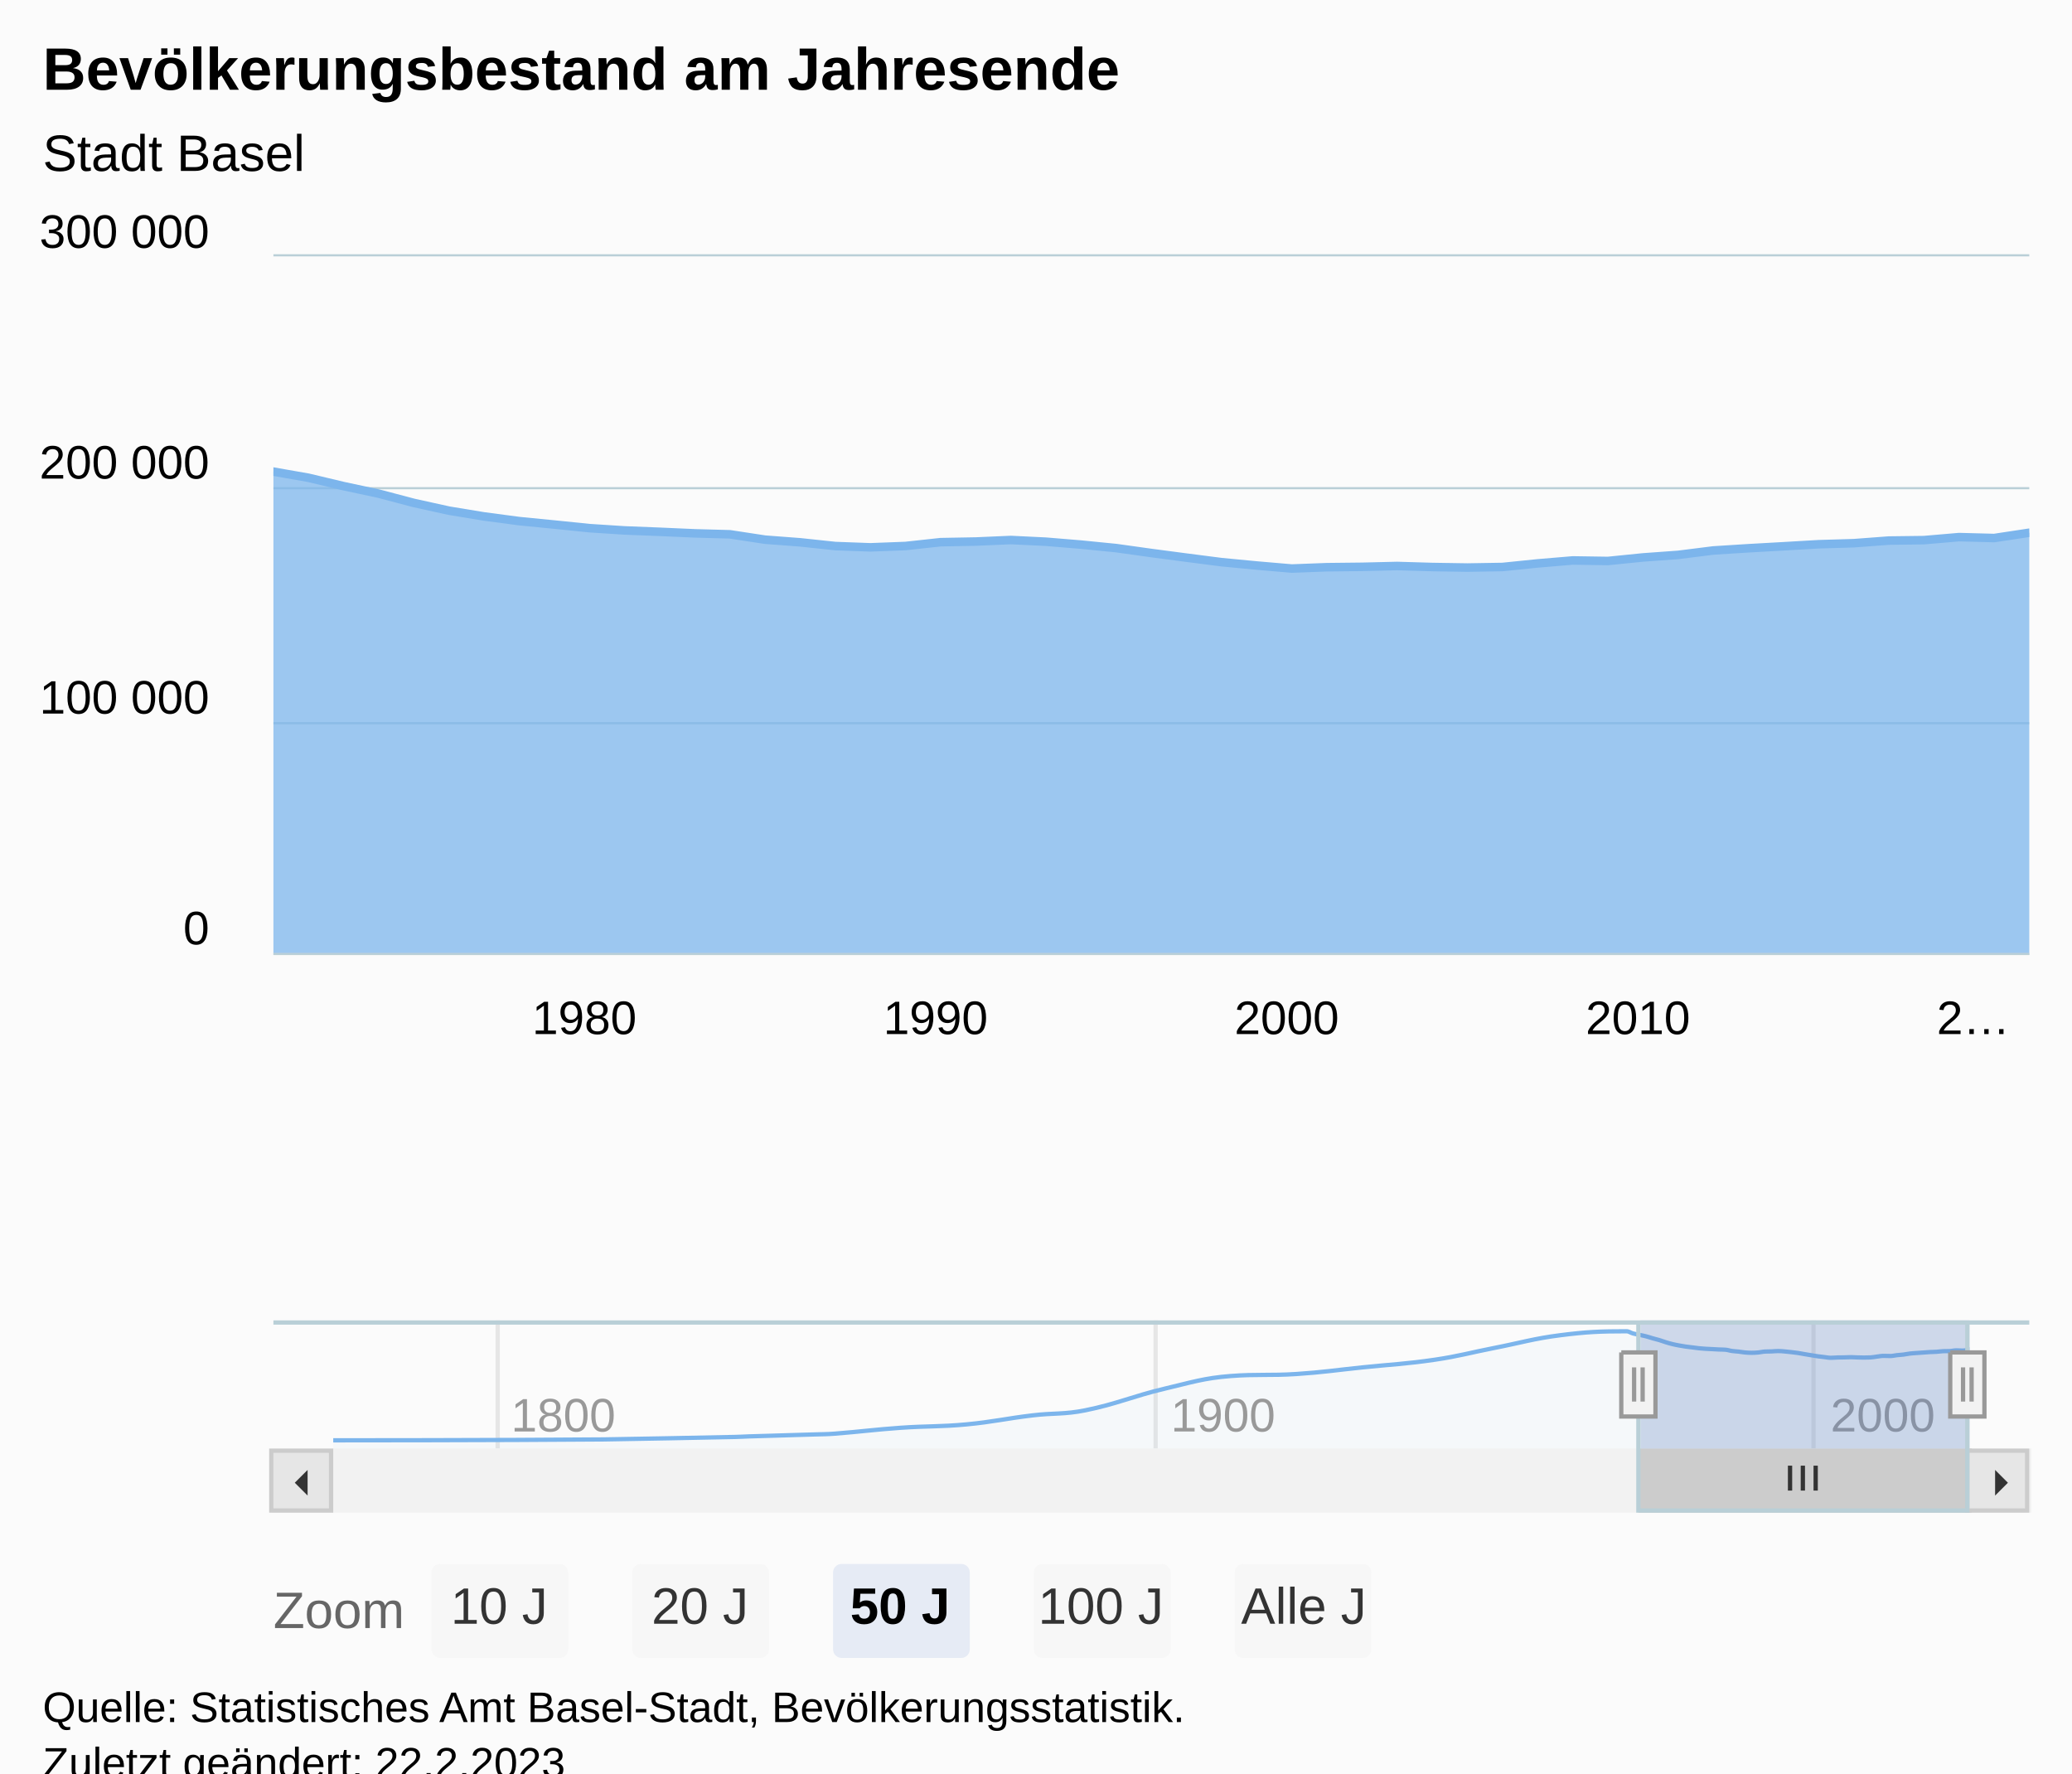
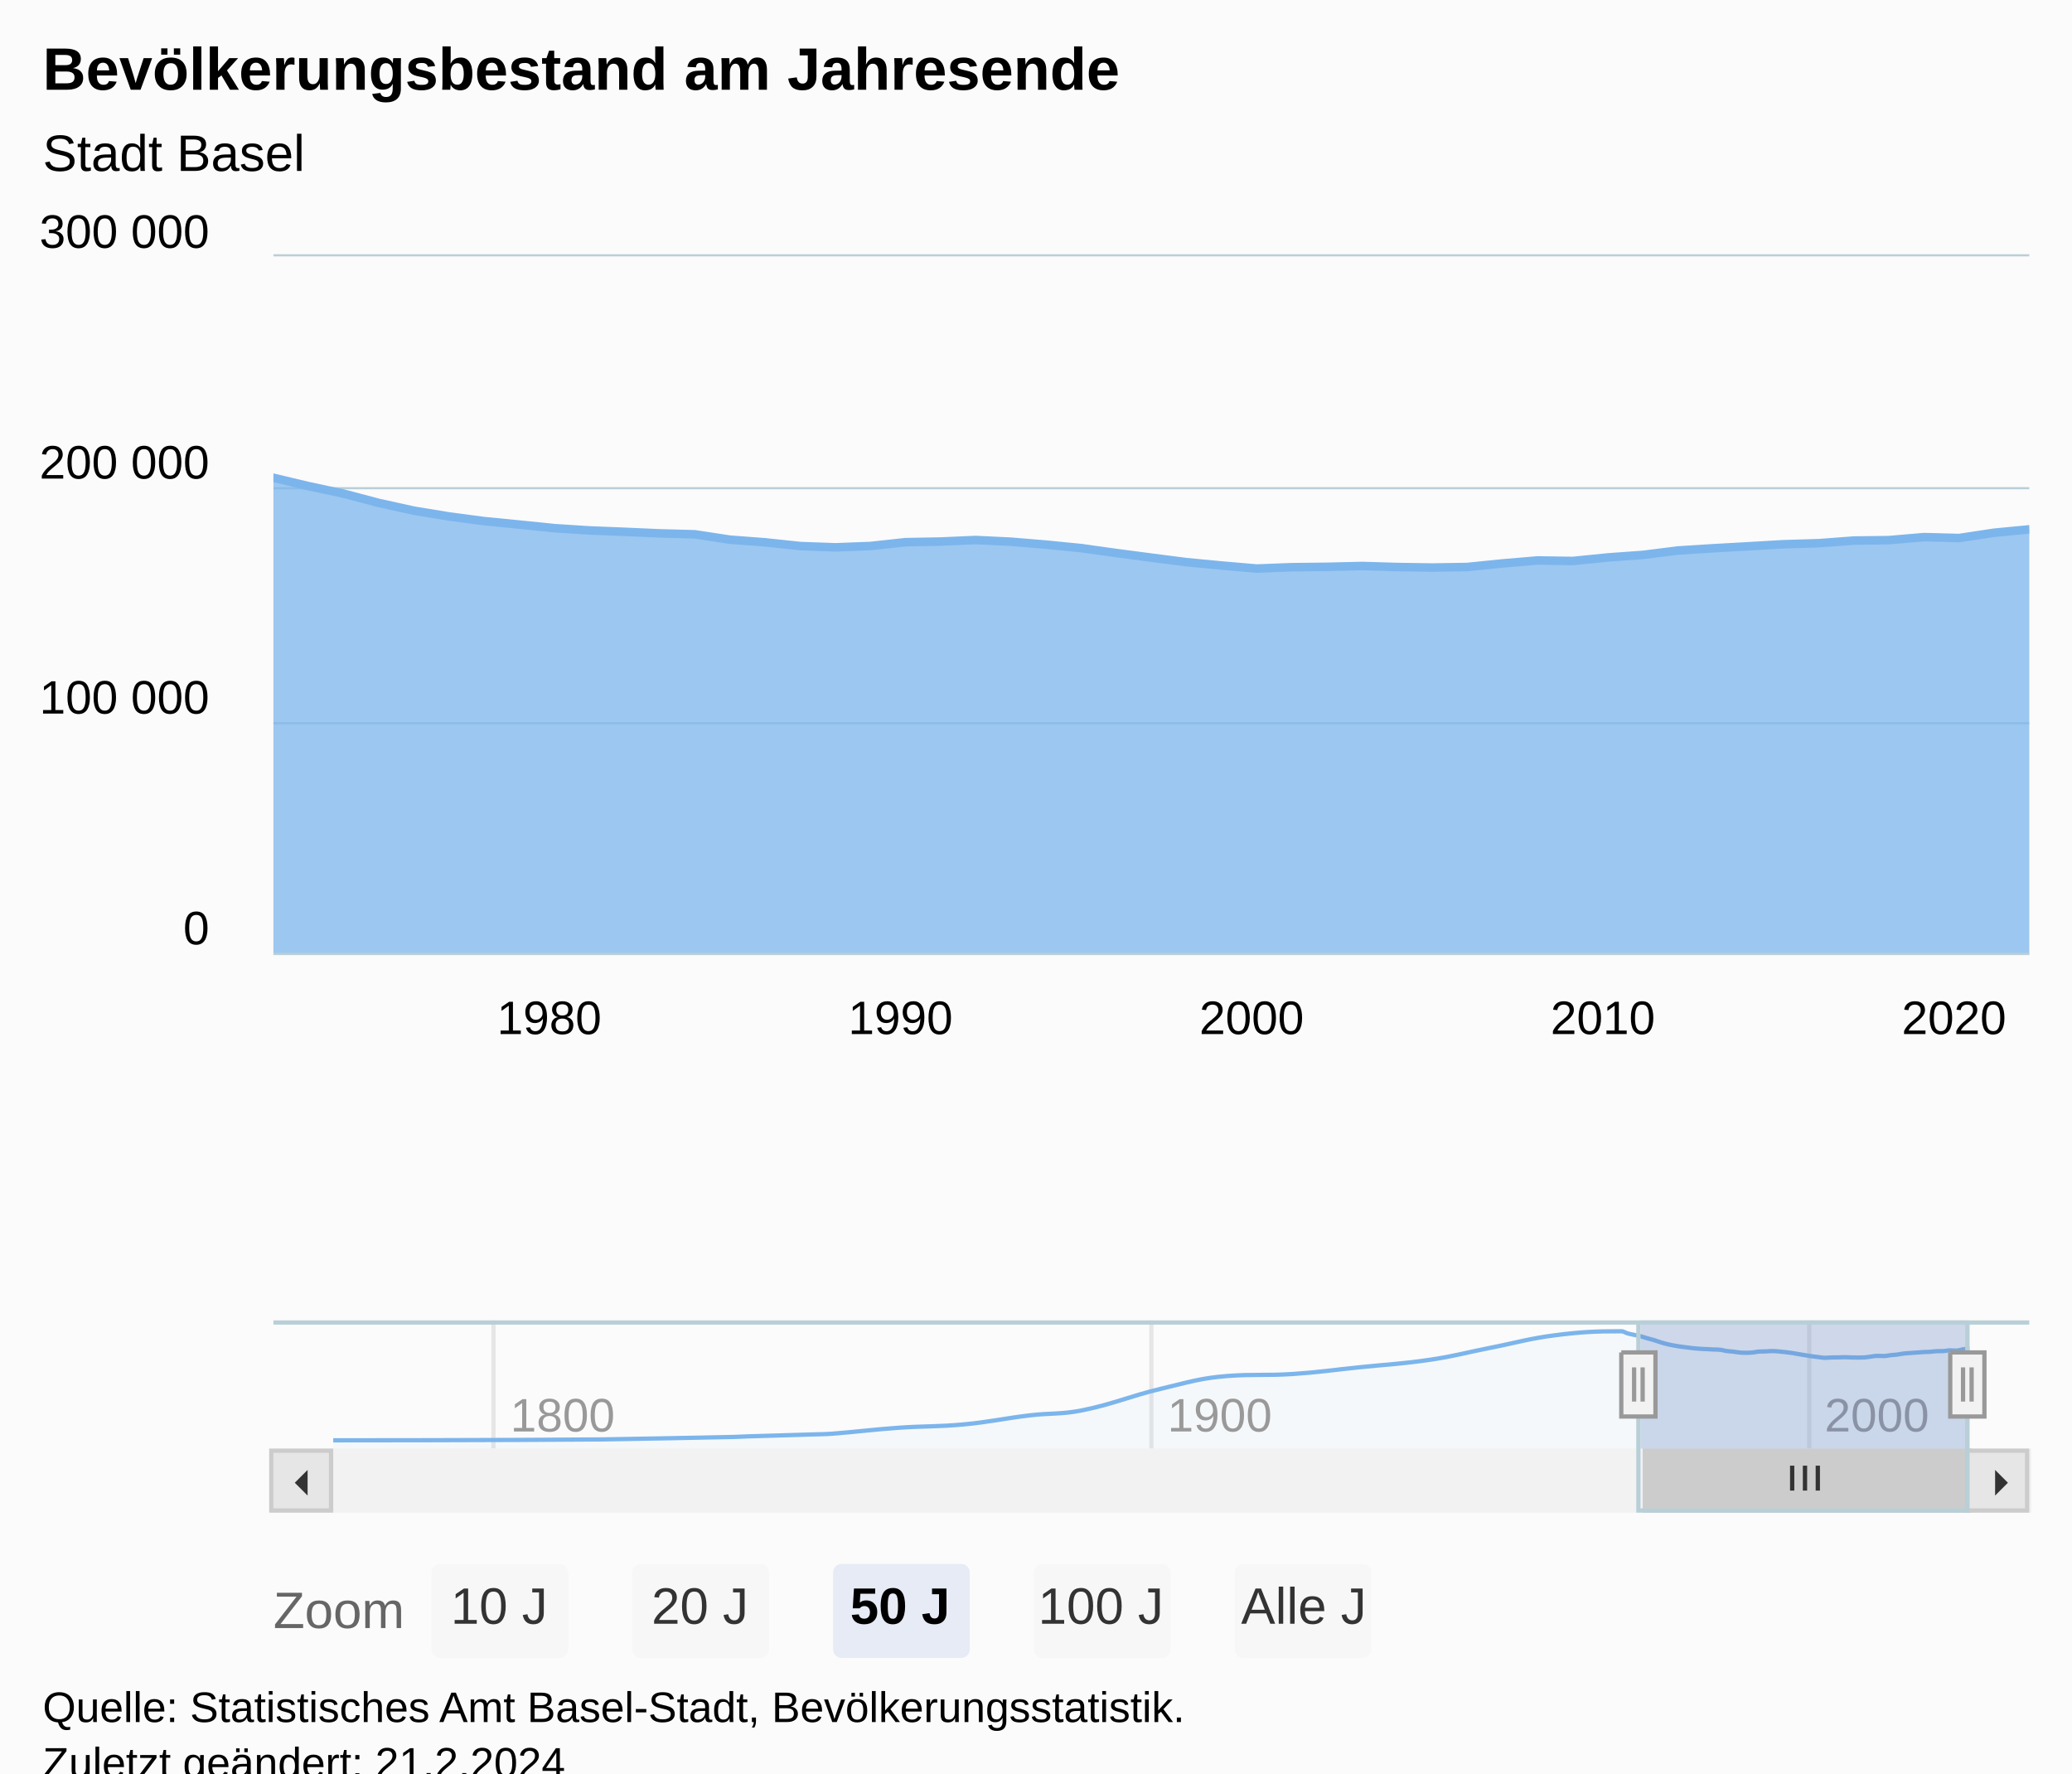
<svg xmlns="http://www.w3.org/2000/svg" version="1.1" class="highcharts-root" style="font-family:Arial;font-size:12px;" viewBox="0 0 485 415">
  <defs>
-     <clipPath id="highcharts-zyni1g1-132-">
+     <clipPath id="highcharts-514b1bn-133-">
      <rect x="0" y="0" width="411" height="163" fill="none" />
    </clipPath>
-     <clipPath id="highcharts-zyni1g1-185-">
+     <clipPath id="highcharts-514b1bn-186-">
      <rect x="0" y="0" width="411" height="163" fill="none" />
    </clipPath>
-     <clipPath id="highcharts-zyni1g1-256-">
+     <clipPath id="highcharts-514b1bn-258-">
      <rect x="0" y="0" width="383" height="30" fill="none" />
    </clipPath>
-     <clipPath id="highcharts-zyni1g1-257-">
+     <clipPath id="highcharts-514b1bn-259-">
      <rect x="64" y="60" width="411" height="163" fill="none" />
    </clipPath>
  </defs>
  <rect fill="#fbfbfb" class="highcharts-background" x="0" y="0" width="485" height="428" rx="0" ry="0" />
  <rect fill="none" class="highcharts-plot-background" x="64" y="60" width="411" height="163" />
  <g class="highcharts-pane-group" data-z-index="0" />
  <g class="highcharts-grid highcharts-xaxis-grid" data-z-index="1">
-     <path fill="none" data-z-index="1" class="highcharts-grid-line" d="M 121.5 60 L 121.5 223" opacity="1" />
-     <path fill="none" data-z-index="1" class="highcharts-grid-line" d="M 203.5 60 L 203.5 223" opacity="1" />
-     <path fill="none" data-z-index="1" class="highcharts-grid-line" d="M 285.5 60 L 285.5 223" opacity="1" />
-     <path fill="none" data-z-index="1" class="highcharts-grid-line" d="M 367.5 60 L 367.5 223" opacity="1" />
-     <path fill="none" data-z-index="1" class="highcharts-grid-line" d="M 449.5 60 L 449.5 223" opacity="1" />
+     <path fill="none" data-z-index="1" class="highcharts-grid-line" d="M 112.5 60 L 112.5 223" opacity="1" />
+     <path fill="none" data-z-index="1" class="highcharts-grid-line" d="M 195.5 60 L 195.5 223" opacity="1" />
+     <path fill="none" data-z-index="1" class="highcharts-grid-line" d="M 277.5 60 L 277.5 223" opacity="1" />
+     <path fill="none" data-z-index="1" class="highcharts-grid-line" d="M 359.5 60 L 359.5 223" opacity="1" />
+     <path fill="none" data-z-index="1" class="highcharts-grid-line" d="M 441.5 60 L 441.5 223" opacity="1" />
  </g>
  <g class="highcharts-grid highcharts-xaxis-grid highcharts-navigator-xaxis" data-z-index="1">
-     <path fill="none" stroke="#e6e6e6" stroke-width="1" data-z-index="1" class="highcharts-grid-line" d="M 116.5 309 L 116.5 339" opacity="1" />
-     <path fill="none" stroke="#e6e6e6" stroke-width="1" data-z-index="1" class="highcharts-grid-line" d="M 270.5 309 L 270.5 339" opacity="1" />
-     <path fill="none" stroke="#e6e6e6" stroke-width="1" data-z-index="1" class="highcharts-grid-line" d="M 424.5 309 L 424.5 339" opacity="1" />
+     <path fill="none" stroke="#e6e6e6" stroke-width="1" data-z-index="1" class="highcharts-grid-line" d="M 115.5 309 L 115.5 339" opacity="1" />
+     <path fill="none" stroke="#e6e6e6" stroke-width="1" data-z-index="1" class="highcharts-grid-line" d="M 269.5 309 L 269.5 339" opacity="1" />
+     <path fill="none" stroke="#e6e6e6" stroke-width="1" data-z-index="1" class="highcharts-grid-line" d="M 423.5 309 L 423.5 339" opacity="1" />
  </g>
  <g class="highcharts-grid highcharts-yaxis-grid" data-z-index="1">
    <path fill="none" stroke="#B9CFD7" stroke-width="0.5" data-z-index="1" class="highcharts-grid-line" d="M 64 223.25 L 475 223.25" opacity="1" />
    <path fill="none" stroke="#B9CFD7" stroke-width="0.5" data-z-index="1" class="highcharts-grid-line" d="M 64 169.25 L 475 169.25" opacity="1" />
    <path fill="none" stroke="#B9CFD7" stroke-width="0.5" data-z-index="1" class="highcharts-grid-line" d="M 64 114.25 L 475 114.25" opacity="1" />
    <path fill="none" stroke="#B9CFD7" stroke-width="0.5" data-z-index="1" class="highcharts-grid-line" d="M 64 59.75 L 475 59.75" opacity="1" />
  </g>
  <g class="highcharts-grid highcharts-yaxis-grid highcharts-navigator-yaxis" data-z-index="1">
    <path fill="none" data-z-index="1" class="highcharts-grid-line" d="M 78 339.5 L 461 339.5" opacity="1" />
  </g>
  <rect fill="none" class="highcharts-plot-border" data-z-index="1" x="64" y="60" width="411" height="163" />
  <g class="highcharts-axis highcharts-xaxis" data-z-index="2">
    <path fill="none" class="highcharts-axis-line" stroke="#B9CFD7" stroke-width="0.5" data-z-index="7" d="M 64 223.25 L 475 223.25" />
  </g>
  <g class="highcharts-axis highcharts-xaxis highcharts-navigator-xaxis" data-z-index="2">
    <path fill="none" class="highcharts-axis-line" data-z-index="7" d="M 78 339 L 461 339" />
  </g>
  <g class="highcharts-axis highcharts-yaxis" data-z-index="2">
    <path fill="none" class="highcharts-axis-line" data-z-index="7" d="M 64 60 L 64 223" />
  </g>
  <g class="highcharts-axis highcharts-yaxis highcharts-navigator-yaxis" data-z-index="2">
    <path fill="none" class="highcharts-axis-line" data-z-index="7" d="M 64 309 L 64 339" />
  </g>
  <g class="highcharts-scrollbar" data-z-index="3" transform="translate(64,340)">
    <rect fill="#f2f2f2" class="highcharts-scrollbar-track" x="0" rx="0" ry="0" height="14" width="411" stroke="#f2f2f2" stroke-width="1" y="-0.5" />
-     <g transform="translate(320,-0.5)">
-       <rect fill="#cccccc" class="highcharts-scrollbar-thumb" height="14" width="77" rx="0" ry="0" stroke="#cccccc" stroke-width="1" />
-       <path fill="none" d="M -3 3.5 L -3 9.333 M 0 3.5 L 0 9.333 M 3 3.5 L 3 9.333" class="highcharts-scrollbar-rifles" stroke="#333333" stroke-width="1" transform="translate(38,0)" />
+     <g transform="translate(321,-0.5)">
+       <rect fill="#cccccc" class="highcharts-scrollbar-thumb" height="14" width="76" rx="0" ry="0" stroke="#cccccc" stroke-width="1" />
+       <path fill="none" d="M -3 3.5 L -3 9.333 M 0 3.5 L 0 9.333 M 3 3.5 L 3 9.333" class="highcharts-scrollbar-rifles" stroke="#333333" stroke-width="1" transform="translate(37.5,0)" />
    </g>
    <g>
      <rect fill="#e6e6e6" class="highcharts-scrollbar-button" stroke="#cccccc" stroke-width="1" x="-0.5" y="-0.5" width="14" height="14" rx="0" ry="0" />
      <path fill="#333333" d="M 8 4 L 8 10 L 5 7" class="highcharts-scrollbar-arrow" />
    </g>
    <g transform="translate(397,0)">
      <rect fill="#e6e6e6" class="highcharts-scrollbar-button" stroke="#cccccc" stroke-width="1" x="-0.5" y="-0.5" width="14" height="14" rx="0" ry="0" />
      <path fill="#333333" d="M 6 4 L 6 10 L 9 7" class="highcharts-scrollbar-arrow" />
    </g>
  </g>
  <g class="highcharts-series-group" data-z-index="3">
-     <g class="highcharts-series highcharts-series-0 highcharts-area-series highcharts-color-0" data-z-index="0.1" opacity="1" transform="translate(64,60) scale(1 1)" clip-path="url(#highcharts-zyni1g1-185-)">
-       <path fill="rgb(124,181,236)" fill-opacity="0.75" d="M -8.237 48.928 L 0 50.369 L 8.215 51.811 L 16.429 53.769 L 24.644 55.524 L 32.881 57.699 L 41.095 59.509 L 49.31 60.862 L 57.525 61.951 L 65.762 62.76 L 73.976 63.6 L 82.191 64.131 L 90.406 64.454 L 98.643 64.818 L 106.857 65.042 L 115.072 66.295 L 123.286 66.915 L 131.524 67.79 L 139.738 68.091 L 147.953 67.777 L 156.167 66.883 L 164.405 66.732 L 172.619 66.376 L 180.834 66.772 L 189.048 67.452 L 197.285 68.27 L 205.5 69.419 L 213.715 70.502 L 221.929 71.56 L 230.166 72.346 L 238.381 73.052 L 246.595 72.741 L 254.81 72.651 L 263.047 72.456 L 271.262 72.696 L 279.476 72.824 L 287.691 72.689 L 295.928 71.849 L 304.143 71.157 L 312.357 71.283 L 320.572 70.453 L 328.809 69.857 L 337.024 68.824 L 345.238 68.305 L 353.453 67.845 L 361.69 67.365 L 369.905 67.123 L 378.119 66.507 L 386.334 66.404 L 394.571 65.697 L 402.785 65.912 L 411 64.67 L 411 163 L 402.785 163 L 394.571 163 L 386.334 163 L 378.119 163 L 369.905 163 L 361.69 163 L 353.453 163 L 345.238 163 L 337.024 163 L 328.809 163 L 320.572 163 L 312.357 163 L 304.143 163 L 295.928 163 L 287.691 163 L 279.476 163 L 271.262 163 L 263.047 163 L 254.81 163 L 246.595 163 L 238.381 163 L 230.166 163 L 221.929 163 L 213.715 163 L 205.5 163 L 197.285 163 L 189.048 163 L 180.834 163 L 172.619 163 L 164.405 163 L 156.167 163 L 147.953 163 L 139.738 163 L 131.524 163 L 123.286 163 L 115.072 163 L 106.857 163 L 98.643 163 L 90.406 163 L 82.191 163 L 73.976 163 L 65.762 163 L 57.525 163 L 49.31 163 L 41.095 163 L 32.881 163 L 24.644 163 L 16.429 163 L 8.215 163 L 0 163 L -8.237 163" class="highcharts-area" data-z-index="0" />
-       <path fill="none" d="M -8.237 48.928 L 0 50.369 L 8.215 51.811 L 16.429 53.769 L 24.644 55.524 L 32.881 57.699 L 41.095 59.509 L 49.31 60.862 L 57.525 61.951 L 65.762 62.76 L 73.976 63.6 L 82.191 64.131 L 90.406 64.454 L 98.643 64.818 L 106.857 65.042 L 115.072 66.295 L 123.286 66.915 L 131.524 67.79 L 139.738 68.091 L 147.953 67.777 L 156.167 66.883 L 164.405 66.732 L 172.619 66.376 L 180.834 66.772 L 189.048 67.452 L 197.285 68.27 L 205.5 69.419 L 213.715 70.502 L 221.929 71.56 L 230.166 72.346 L 238.381 73.052 L 246.595 72.741 L 254.81 72.651 L 263.047 72.456 L 271.262 72.696 L 279.476 72.824 L 287.691 72.689 L 295.928 71.849 L 304.143 71.157 L 312.357 71.283 L 320.572 70.453 L 328.809 69.857 L 337.024 68.824 L 345.238 68.305 L 353.453 67.845 L 361.69 67.365 L 369.905 67.123 L 378.119 66.507 L 386.334 66.404 L 394.571 65.697 L 402.785 65.912 L 411 64.67" class="highcharts-graph" data-z-index="1" stroke="#7cb5ec" stroke-width="2" stroke-linejoin="round" stroke-linecap="round" />
+     <g class="highcharts-series highcharts-series-0 highcharts-area-series highcharts-color-0" data-z-index="0.1" opacity="1" transform="translate(64,60) scale(1 1)" clip-path="url(#highcharts-514b1bn-186-)">
+       <path fill="rgb(124,181,236)" fill-opacity="0.75" d="M -8.215 50.369 L 0 51.811 L 8.215 53.769 L 16.429 55.524 L 24.666 57.699 L 32.881 59.509 L 41.095 60.862 L 49.31 61.951 L 57.547 62.76 L 65.762 63.6 L 73.976 64.131 L 82.191 64.454 L 90.428 64.818 L 98.643 65.042 L 106.857 66.295 L 115.072 66.915 L 123.309 67.79 L 131.524 68.091 L 139.738 67.777 L 147.953 66.883 L 156.19 66.732 L 164.405 66.376 L 172.619 66.772 L 180.834 67.452 L 189.071 68.27 L 197.285 69.419 L 205.5 70.502 L 213.715 71.56 L 221.952 72.346 L 230.166 73.052 L 238.381 72.741 L 246.595 72.651 L 254.833 72.456 L 263.047 72.696 L 271.262 72.824 L 279.476 72.689 L 287.714 71.849 L 295.928 71.157 L 304.143 71.283 L 312.357 70.453 L 320.594 69.857 L 328.809 68.824 L 337.024 68.305 L 345.238 67.845 L 353.475 67.365 L 361.69 67.123 L 369.905 66.507 L 378.119 66.404 L 386.356 65.697 L 394.571 65.912 L 402.785 64.67 L 411 63.878 L 411 163 L 402.785 163 L 394.571 163 L 386.356 163 L 378.119 163 L 369.905 163 L 361.69 163 L 353.475 163 L 345.238 163 L 337.024 163 L 328.809 163 L 320.594 163 L 312.357 163 L 304.143 163 L 295.928 163 L 287.714 163 L 279.476 163 L 271.262 163 L 263.047 163 L 254.833 163 L 246.595 163 L 238.381 163 L 230.166 163 L 221.952 163 L 213.715 163 L 205.5 163 L 197.285 163 L 189.071 163 L 180.834 163 L 172.619 163 L 164.405 163 L 156.19 163 L 147.953 163 L 139.738 163 L 131.524 163 L 123.309 163 L 115.072 163 L 106.857 163 L 98.643 163 L 90.428 163 L 82.191 163 L 73.976 163 L 65.762 163 L 57.547 163 L 49.31 163 L 41.095 163 L 32.881 163 L 24.666 163 L 16.429 163 L 8.215 163 L 0 163 L -8.215 163" class="highcharts-area" data-z-index="0" />
+       <path fill="none" d="M -8.215 50.369 L 0 51.811 L 8.215 53.769 L 16.429 55.524 L 24.666 57.699 L 32.881 59.509 L 41.095 60.862 L 49.31 61.951 L 57.547 62.76 L 65.762 63.6 L 73.976 64.131 L 82.191 64.454 L 90.428 64.818 L 98.643 65.042 L 106.857 66.295 L 115.072 66.915 L 123.309 67.79 L 131.524 68.091 L 139.738 67.777 L 147.953 66.883 L 156.19 66.732 L 164.405 66.376 L 172.619 66.772 L 180.834 67.452 L 189.071 68.27 L 197.285 69.419 L 205.5 70.502 L 213.715 71.56 L 221.952 72.346 L 230.166 73.052 L 238.381 72.741 L 246.595 72.651 L 254.833 72.456 L 263.047 72.696 L 271.262 72.824 L 279.476 72.689 L 287.714 71.849 L 295.928 71.157 L 304.143 71.283 L 312.357 70.453 L 320.594 69.857 L 328.809 68.824 L 337.024 68.305 L 345.238 67.845 L 353.475 67.365 L 361.69 67.123 L 369.905 66.507 L 378.119 66.404 L 386.356 65.697 L 394.571 65.912 L 402.785 64.67 L 411 63.878" class="highcharts-graph" data-z-index="1" stroke="#7cb5ec" stroke-width="2" stroke-linejoin="round" stroke-linecap="round" />
    </g>
    <g class="highcharts-markers highcharts-series-0 highcharts-area-series highcharts-color-0" data-z-index="0.1" opacity="1" transform="translate(64,60) scale(1 1)" clip-path="none" />
-     <g class="highcharts-series highcharts-series-1 highcharts-areaspline-series highcharts-navigator-series" data-z-index="0.1" opacity="1" transform="translate(78,309) scale(1 1)" clip-path="url(#highcharts-zyni1g1-256-)">
-       <path fill="rgb(124,181,236)" fill-opacity="0.05" d="M 0 28.07 C 0 28.07 37.989 28.07 63.315 27.86 C 75.67 27.651 81.847 27.535 94.202 27.277 C 95.439 27.251 96.057 27.191 97.293 27.151 C 103.47 26.956 106.558 26.887 112.735 26.691 C 114.589 26.632 115.516 26.657 117.369 26.514 C 123.548 26.035 126.637 25.57 132.815 25.135 C 138.992 24.7 142.08 24.919 148.257 24.338 C 154.436 23.757 157.525 22.963 163.703 22.23 C 168.645 21.644 171.116 22.04 176.058 21.042 C 183.47 19.545 187.175 17.741 194.587 15.992 C 200.763 14.535 203.852 13.501 210.028 13.026 C 216.207 12.551 219.296 12.957 225.474 12.551 C 231.651 12.146 234.74 11.639 240.916 11 C 247.712 10.298 251.11 10.2 257.906 9.198 C 263.465 8.379 266.245 7.533 271.804 6.448 C 277.982 5.241 281.072 4.249 287.25 3.47 C 293.427 2.691 296.515 2.552 302.692 2.552 C 303.309 2.552 303.618 2.89 304.235 3.059 C 304.854 3.229 305.164 3.263 305.783 3.399 C 306.4 3.535 306.709 3.579 307.326 3.74 C 307.943 3.901 308.252 4.027 308.869 4.202 C 309.487 4.378 309.795 4.432 310.413 4.617 C 311.032 4.803 311.341 4.942 311.96 5.131 C 312.578 5.319 312.886 5.409 313.504 5.558 C 314.121 5.708 314.43 5.762 315.047 5.878 C 315.664 5.993 315.973 6.045 316.59 6.135 C 317.209 6.225 317.519 6.248 318.138 6.326 C 318.755 6.404 319.064 6.46 319.681 6.524 C 320.298 6.589 320.607 6.609 321.224 6.65 C 321.842 6.69 322.15 6.694 322.768 6.726 C 323.387 6.758 323.696 6.784 324.315 6.812 C 324.933 6.84 325.241 6.812 325.859 6.865 C 326.476 6.918 326.785 7.072 327.402 7.161 C 328.019 7.249 328.328 7.237 328.945 7.307 C 329.564 7.378 329.874 7.458 330.493 7.514 C 331.11 7.569 331.419 7.585 332.036 7.585 C 332.654 7.585 332.962 7.568 333.58 7.511 C 334.197 7.454 334.506 7.336 335.123 7.3 C 335.742 7.264 336.051 7.288 336.67 7.264 C 337.288 7.24 337.596 7.18 338.214 7.18 C 338.831 7.18 339.14 7.223 339.757 7.274 C 340.374 7.324 340.683 7.363 341.3 7.434 C 341.919 7.505 342.229 7.534 342.848 7.627 C 343.465 7.72 343.774 7.793 344.391 7.899 C 345.009 8.004 345.317 8.053 345.935 8.154 C 346.552 8.255 346.861 8.317 347.478 8.404 C 348.097 8.492 348.407 8.519 349.026 8.59 C 349.643 8.66 349.952 8.757 350.569 8.757 C 351.186 8.757 351.495 8.702 352.112 8.683 C 352.73 8.664 353.038 8.675 353.656 8.662 C 354.275 8.648 354.584 8.616 355.203 8.616 C 355.82 8.616 356.129 8.655 356.746 8.673 C 357.364 8.69 357.672 8.703 358.29 8.703 C 358.907 8.703 359.216 8.703 359.833 8.671 C 360.452 8.639 360.762 8.545 361.381 8.472 C 361.998 8.4 362.307 8.309 362.924 8.309 C 363.541 8.309 363.85 8.339 364.467 8.339 C 365.085 8.339 365.393 8.21 366.011 8.143 C 366.63 8.075 366.939 8.079 367.558 8.002 C 368.176 7.925 368.484 7.831 369.102 7.758 C 369.719 7.685 370.028 7.682 370.645 7.635 C 371.262 7.589 371.571 7.571 372.188 7.527 C 372.807 7.483 373.117 7.448 373.736 7.414 C 374.353 7.379 374.662 7.397 375.279 7.356 C 375.896 7.316 376.205 7.235 376.822 7.211 C 377.44 7.187 377.748 7.211 378.366 7.187 C 378.985 7.162 379.294 7.02 379.913 7.02 C 380.531 7.02 380.839 7.07 381.457 7.07 C 382.074 7.07 383 6.777 383 6.777 L 383 30 C 383 30 382.074 30 381.457 30 C 380.839 30 380.531 30 379.913 30 C 379.294 30 378.985 30 378.366 30 C 377.748 30 377.44 30 376.822 30 C 376.205 30 375.896 30 375.279 30 C 374.662 30 374.353 30 373.736 30 C 373.117 30 372.807 30 372.188 30 C 371.571 30 371.262 30 370.645 30 C 370.028 30 369.719 30 369.102 30 C 368.484 30 368.176 30 367.558 30 C 366.939 30 366.63 30 366.011 30 C 365.393 30 365.085 30 364.467 30 C 363.85 30 363.541 30 362.924 30 C 362.307 30 361.998 30 361.381 30 C 360.762 30 360.452 30 359.833 30 C 359.216 30 358.907 30 358.29 30 C 357.672 30 357.364 30 356.746 30 C 356.129 30 355.82 30 355.203 30 C 354.584 30 354.275 30 353.656 30 C 353.038 30 352.73 30 352.112 30 C 351.495 30 351.186 30 350.569 30 C 349.952 30 349.643 30 349.026 30 C 348.407 30 348.097 30 347.478 30 C 346.861 30 346.552 30 345.935 30 C 345.317 30 345.009 30 344.391 30 C 343.774 30 343.465 30 342.848 30 C 342.229 30 341.919 30 341.3 30 C 340.683 30 340.374 30 339.757 30 C 339.14 30 338.831 30 338.214 30 C 337.596 30 337.288 30 336.67 30 C 336.051 30 335.742 30 335.123 30 C 334.506 30 334.197 30 333.58 30 C 332.962 30 332.654 30 332.036 30 C 331.419 30 331.11 30 330.493 30 C 329.874 30 329.564 30 328.945 30 C 328.328 30 328.019 30 327.402 30 C 326.785 30 326.476 30 325.859 30 C 325.241 30 324.933 30 324.315 30 C 323.696 30 323.387 30 322.768 30 C 322.15 30 321.842 30 321.224 30 C 320.607 30 320.298 30 319.681 30 C 319.064 30 318.755 30 318.138 30 C 317.519 30 317.209 30 316.59 30 C 315.973 30 315.664 30 315.047 30 C 314.43 30 314.121 30 313.504 30 C 312.886 30 312.578 30 311.96 30 C 311.341 30 311.032 30 310.413 30 C 309.795 30 309.487 30 308.869 30 C 308.252 30 307.943 30 307.326 30 C 306.709 30 306.4 30 305.783 30 C 305.164 30 304.854 30 304.235 30 C 303.618 30 303.309 30 302.692 30 C 296.515 30 293.427 30 287.25 30 C 281.072 30 277.982 30 271.804 30 C 266.245 30 263.465 30 257.906 30 C 251.11 30 247.712 30 240.916 30 C 234.74 30 231.651 30 225.474 30 C 219.296 30 216.207 30 210.028 30 C 203.852 30 200.763 30 194.587 30 C 187.175 30 183.47 30 176.058 30 C 171.116 30 168.645 30 163.703 30 C 157.525 30 154.436 30 148.257 30 C 142.08 30 138.992 30 132.815 30 C 126.637 30 123.548 30 117.369 30 C 115.516 30 114.589 30 112.735 30 C 106.558 30 103.47 30 97.293 30 C 96.057 30 95.439 30 94.202 30 C 81.847 30 75.67 30 63.315 30 C 37.989 30 0 30 0 30" class="highcharts-area" data-z-index="0" />
-       <path fill="none" d="M 0 28.07 C 0 28.07 37.989 28.07 63.315 27.86 C 75.67 27.651 81.847 27.535 94.202 27.277 C 95.439 27.251 96.057 27.191 97.293 27.151 C 103.47 26.956 106.558 26.887 112.735 26.691 C 114.589 26.632 115.516 26.657 117.369 26.514 C 123.548 26.035 126.637 25.57 132.815 25.135 C 138.992 24.7 142.08 24.919 148.257 24.338 C 154.436 23.757 157.525 22.963 163.703 22.23 C 168.645 21.644 171.116 22.04 176.058 21.042 C 183.47 19.545 187.175 17.741 194.587 15.992 C 200.763 14.535 203.852 13.501 210.028 13.026 C 216.207 12.551 219.296 12.957 225.474 12.551 C 231.651 12.146 234.74 11.639 240.916 11 C 247.712 10.298 251.11 10.2 257.906 9.198 C 263.465 8.379 266.245 7.533 271.804 6.448 C 277.982 5.241 281.072 4.249 287.25 3.47 C 293.427 2.691 296.515 2.552 302.692 2.552 C 303.309 2.552 303.618 2.89 304.235 3.059 C 304.854 3.229 305.164 3.263 305.783 3.399 C 306.4 3.535 306.709 3.579 307.326 3.74 C 307.943 3.901 308.252 4.027 308.869 4.202 C 309.487 4.378 309.795 4.432 310.413 4.617 C 311.032 4.803 311.341 4.942 311.96 5.131 C 312.578 5.319 312.886 5.409 313.504 5.558 C 314.121 5.708 314.43 5.762 315.047 5.878 C 315.664 5.993 315.973 6.045 316.59 6.135 C 317.209 6.225 317.519 6.248 318.138 6.326 C 318.755 6.404 319.064 6.46 319.681 6.524 C 320.298 6.589 320.607 6.609 321.224 6.65 C 321.842 6.69 322.15 6.694 322.768 6.726 C 323.387 6.758 323.696 6.784 324.315 6.812 C 324.933 6.84 325.241 6.812 325.859 6.865 C 326.476 6.918 326.785 7.072 327.402 7.161 C 328.019 7.249 328.328 7.237 328.945 7.307 C 329.564 7.378 329.874 7.458 330.493 7.514 C 331.11 7.569 331.419 7.585 332.036 7.585 C 332.654 7.585 332.962 7.568 333.58 7.511 C 334.197 7.454 334.506 7.336 335.123 7.3 C 335.742 7.264 336.051 7.288 336.67 7.264 C 337.288 7.24 337.596 7.18 338.214 7.18 C 338.831 7.18 339.14 7.223 339.757 7.274 C 340.374 7.324 340.683 7.363 341.3 7.434 C 341.919 7.505 342.229 7.534 342.848 7.627 C 343.465 7.72 343.774 7.793 344.391 7.899 C 345.009 8.004 345.317 8.053 345.935 8.154 C 346.552 8.255 346.861 8.317 347.478 8.404 C 348.097 8.492 348.407 8.519 349.026 8.59 C 349.643 8.66 349.952 8.757 350.569 8.757 C 351.186 8.757 351.495 8.702 352.112 8.683 C 352.73 8.664 353.038 8.675 353.656 8.662 C 354.275 8.648 354.584 8.616 355.203 8.616 C 355.82 8.616 356.129 8.655 356.746 8.673 C 357.364 8.69 357.672 8.703 358.29 8.703 C 358.907 8.703 359.216 8.703 359.833 8.671 C 360.452 8.639 360.762 8.545 361.381 8.472 C 361.998 8.4 362.307 8.309 362.924 8.309 C 363.541 8.309 363.85 8.339 364.467 8.339 C 365.085 8.339 365.393 8.21 366.011 8.143 C 366.63 8.075 366.939 8.079 367.558 8.002 C 368.176 7.925 368.484 7.831 369.102 7.758 C 369.719 7.685 370.028 7.682 370.645 7.635 C 371.262 7.589 371.571 7.571 372.188 7.527 C 372.807 7.483 373.117 7.448 373.736 7.414 C 374.353 7.379 374.662 7.397 375.279 7.356 C 375.896 7.316 376.205 7.235 376.822 7.211 C 377.44 7.187 377.748 7.211 378.366 7.187 C 378.985 7.162 379.294 7.02 379.913 7.02 C 380.531 7.02 380.839 7.07 381.457 7.07 C 382.074 7.07 383 6.777 383 6.777" class="highcharts-graph" data-z-index="1" stroke="#7cb5ec" stroke-width="1" stroke-linejoin="round" stroke-linecap="round" />
+     <g class="highcharts-series highcharts-series-1 highcharts-areaspline-series highcharts-navigator-series" data-z-index="0.1" opacity="1" transform="translate(78,309) scale(1 1)" clip-path="url(#highcharts-514b1bn-258-)">
+       <path fill="rgb(124,181,236)" fill-opacity="0.05" d="M 0 28.07 C 0 28.07 37.836 28.07 63.061 27.86 C 75.366 27.651 81.519 27.535 93.824 27.277 C 95.056 27.251 95.671 27.191 96.903 27.151 C 103.055 26.956 106.131 26.887 112.283 26.691 C 114.129 26.632 115.052 26.657 116.898 26.514 C 123.052 26.035 126.129 25.57 132.282 25.135 C 138.434 24.7 141.51 24.919 147.662 24.338 C 153.816 23.757 156.892 22.963 163.046 22.23 C 167.968 21.644 170.429 22.04 175.352 21.042 C 182.733 19.545 186.424 17.741 193.806 15.992 C 199.958 14.535 203.034 13.501 209.186 13.026 C 215.339 12.551 218.416 12.957 224.57 12.551 C 230.721 12.146 233.797 11.639 239.949 11 C 246.718 10.298 250.102 10.2 256.87 9.198 C 262.408 8.379 265.176 7.533 270.713 6.448 C 276.867 5.241 279.944 4.249 286.097 3.47 C 292.249 2.691 295.325 2.552 301.477 2.552 C 302.092 2.552 302.399 2.89 303.014 3.059 C 303.631 3.229 303.939 3.263 304.555 3.399 C 305.17 3.535 305.478 3.579 306.093 3.74 C 306.707 3.901 307.015 4.027 307.63 4.202 C 308.245 4.378 308.552 4.432 309.167 4.617 C 309.783 4.803 310.092 4.942 310.708 5.131 C 311.323 5.319 311.63 5.409 312.245 5.558 C 312.86 5.708 313.168 5.762 313.782 5.878 C 314.397 5.993 314.705 6.045 315.32 6.135 C 315.936 6.225 316.244 6.248 316.861 6.326 C 317.476 6.404 317.783 6.46 318.398 6.524 C 319.013 6.589 319.32 6.609 319.935 6.65 C 320.55 6.69 320.858 6.694 321.472 6.726 C 322.089 6.758 322.397 6.784 323.014 6.812 C 323.629 6.84 323.936 6.812 324.551 6.865 C 325.166 6.918 325.473 7.072 326.088 7.161 C 326.703 7.249 327.01 7.237 327.625 7.307 C 328.242 7.378 328.55 7.458 329.166 7.514 C 329.781 7.569 330.089 7.585 330.704 7.585 C 331.318 7.585 331.626 7.568 332.241 7.511 C 332.856 7.454 333.163 7.336 333.778 7.3 C 334.394 7.264 334.703 7.288 335.319 7.264 C 335.934 7.24 336.242 7.18 336.856 7.18 C 337.471 7.18 337.779 7.223 338.394 7.274 C 339.008 7.324 339.316 7.363 339.931 7.434 C 340.547 7.505 340.855 7.534 341.472 7.627 C 342.087 7.72 342.394 7.793 343.009 7.899 C 343.624 8.004 343.931 8.053 344.546 8.154 C 345.161 8.255 345.469 8.317 346.083 8.404 C 346.7 8.492 347.008 8.519 347.625 8.59 C 348.24 8.66 348.547 8.757 349.162 8.757 C 349.777 8.757 350.084 8.702 350.699 8.683 C 351.314 8.664 351.621 8.675 352.236 8.662 C 352.853 8.648 353.161 8.616 353.778 8.616 C 354.392 8.616 354.7 8.655 355.315 8.673 C 355.93 8.69 356.237 8.703 356.852 8.703 C 357.467 8.703 357.774 8.703 358.389 8.671 C 359.005 8.639 359.314 8.545 359.93 8.472 C 360.545 8.4 360.853 8.309 361.467 8.309 C 362.082 8.309 362.39 8.339 363.005 8.339 C 363.619 8.339 363.927 8.21 364.542 8.143 C 365.158 8.075 365.467 8.079 366.083 8.002 C 366.698 7.925 367.005 7.831 367.62 7.758 C 368.235 7.685 368.542 7.682 369.157 7.635 C 369.772 7.589 370.08 7.571 370.694 7.527 C 371.311 7.483 371.619 7.448 372.236 7.414 C 372.851 7.379 373.158 7.397 373.773 7.356 C 374.388 7.316 374.695 7.235 375.31 7.211 C 375.925 7.187 376.232 7.211 376.847 7.187 C 377.464 7.162 377.772 7.02 378.389 7.02 C 379.003 7.02 379.311 7.07 379.926 7.07 C 380.541 7.07 380.848 6.873 381.463 6.777 C 382.078 6.681 383 6.59 383 6.59 L 383 30 C 383 30 382.078 30 381.463 30 C 380.848 30 380.541 30 379.926 30 C 379.311 30 379.003 30 378.389 30 C 377.772 30 377.464 30 376.847 30 C 376.232 30 375.925 30 375.31 30 C 374.695 30 374.388 30 373.773 30 C 373.158 30 372.851 30 372.236 30 C 371.619 30 371.311 30 370.694 30 C 370.08 30 369.772 30 369.157 30 C 368.542 30 368.235 30 367.62 30 C 367.005 30 366.698 30 366.083 30 C 365.467 30 365.158 30 364.542 30 C 363.927 30 363.619 30 363.005 30 C 362.39 30 362.082 30 361.467 30 C 360.853 30 360.545 30 359.93 30 C 359.314 30 359.005 30 358.389 30 C 357.774 30 357.467 30 356.852 30 C 356.237 30 355.93 30 355.315 30 C 354.7 30 354.392 30 353.778 30 C 353.161 30 352.853 30 352.236 30 C 351.621 30 351.314 30 350.699 30 C 350.084 30 349.777 30 349.162 30 C 348.547 30 348.24 30 347.625 30 C 347.008 30 346.7 30 346.083 30 C 345.469 30 345.161 30 344.546 30 C 343.931 30 343.624 30 343.009 30 C 342.394 30 342.087 30 341.472 30 C 340.855 30 340.547 30 339.931 30 C 339.316 30 339.008 30 338.394 30 C 337.779 30 337.471 30 336.856 30 C 336.242 30 335.934 30 335.319 30 C 334.703 30 334.394 30 333.778 30 C 333.163 30 332.856 30 332.241 30 C 331.626 30 331.318 30 330.704 30 C 330.089 30 329.781 30 329.166 30 C 328.55 30 328.242 30 327.625 30 C 327.01 30 326.703 30 326.088 30 C 325.473 30 325.166 30 324.551 30 C 323.936 30 323.629 30 323.014 30 C 322.397 30 322.089 30 321.472 30 C 320.858 30 320.55 30 319.935 30 C 319.32 30 319.013 30 318.398 30 C 317.783 30 317.476 30 316.861 30 C 316.244 30 315.936 30 315.32 30 C 314.705 30 314.397 30 313.782 30 C 313.168 30 312.86 30 312.245 30 C 311.63 30 311.323 30 310.708 30 C 310.092 30 309.783 30 309.167 30 C 308.552 30 308.245 30 307.63 30 C 307.015 30 306.707 30 306.093 30 C 305.478 30 305.17 30 304.555 30 C 303.939 30 303.631 30 303.014 30 C 302.399 30 302.092 30 301.477 30 C 295.325 30 292.249 30 286.097 30 C 279.944 30 276.867 30 270.713 30 C 265.176 30 262.408 30 256.87 30 C 250.102 30 246.718 30 239.949 30 C 233.797 30 230.721 30 224.57 30 C 218.416 30 215.339 30 209.186 30 C 203.034 30 199.958 30 193.806 30 C 186.424 30 182.733 30 175.352 30 C 170.429 30 167.968 30 163.046 30 C 156.892 30 153.816 30 147.662 30 C 141.51 30 138.434 30 132.282 30 C 126.129 30 123.052 30 116.898 30 C 115.052 30 114.129 30 112.283 30 C 106.131 30 103.055 30 96.903 30 C 95.671 30 95.056 30 93.824 30 C 81.519 30 75.366 30 63.061 30 C 37.836 30 0 30 0 30" class="highcharts-area" data-z-index="0" />
+       <path fill="none" d="M 0 28.07 C 0 28.07 37.836 28.07 63.061 27.86 C 75.366 27.651 81.519 27.535 93.824 27.277 C 95.056 27.251 95.671 27.191 96.903 27.151 C 103.055 26.956 106.131 26.887 112.283 26.691 C 114.129 26.632 115.052 26.657 116.898 26.514 C 123.052 26.035 126.129 25.57 132.282 25.135 C 138.434 24.7 141.51 24.919 147.662 24.338 C 153.816 23.757 156.892 22.963 163.046 22.23 C 167.968 21.644 170.429 22.04 175.352 21.042 C 182.733 19.545 186.424 17.741 193.806 15.992 C 199.958 14.535 203.034 13.501 209.186 13.026 C 215.339 12.551 218.416 12.957 224.57 12.551 C 230.721 12.146 233.797 11.639 239.949 11 C 246.718 10.298 250.102 10.2 256.87 9.198 C 262.408 8.379 265.176 7.533 270.713 6.448 C 276.867 5.241 279.944 4.249 286.097 3.47 C 292.249 2.691 295.325 2.552 301.477 2.552 C 302.092 2.552 302.399 2.89 303.014 3.059 C 303.631 3.229 303.939 3.263 304.555 3.399 C 305.17 3.535 305.478 3.579 306.093 3.74 C 306.707 3.901 307.015 4.027 307.63 4.202 C 308.245 4.378 308.552 4.432 309.167 4.617 C 309.783 4.803 310.092 4.942 310.708 5.131 C 311.323 5.319 311.63 5.409 312.245 5.558 C 312.86 5.708 313.168 5.762 313.782 5.878 C 314.397 5.993 314.705 6.045 315.32 6.135 C 315.936 6.225 316.244 6.248 316.861 6.326 C 317.476 6.404 317.783 6.46 318.398 6.524 C 319.013 6.589 319.32 6.609 319.935 6.65 C 320.55 6.69 320.858 6.694 321.472 6.726 C 322.089 6.758 322.397 6.784 323.014 6.812 C 323.629 6.84 323.936 6.812 324.551 6.865 C 325.166 6.918 325.473 7.072 326.088 7.161 C 326.703 7.249 327.01 7.237 327.625 7.307 C 328.242 7.378 328.55 7.458 329.166 7.514 C 329.781 7.569 330.089 7.585 330.704 7.585 C 331.318 7.585 331.626 7.568 332.241 7.511 C 332.856 7.454 333.163 7.336 333.778 7.3 C 334.394 7.264 334.703 7.288 335.319 7.264 C 335.934 7.24 336.242 7.18 336.856 7.18 C 337.471 7.18 337.779 7.223 338.394 7.274 C 339.008 7.324 339.316 7.363 339.931 7.434 C 340.547 7.505 340.855 7.534 341.472 7.627 C 342.087 7.72 342.394 7.793 343.009 7.899 C 343.624 8.004 343.931 8.053 344.546 8.154 C 345.161 8.255 345.469 8.317 346.083 8.404 C 346.7 8.492 347.008 8.519 347.625 8.59 C 348.24 8.66 348.547 8.757 349.162 8.757 C 349.777 8.757 350.084 8.702 350.699 8.683 C 351.314 8.664 351.621 8.675 352.236 8.662 C 352.853 8.648 353.161 8.616 353.778 8.616 C 354.392 8.616 354.7 8.655 355.315 8.673 C 355.93 8.69 356.237 8.703 356.852 8.703 C 357.467 8.703 357.774 8.703 358.389 8.671 C 359.005 8.639 359.314 8.545 359.93 8.472 C 360.545 8.4 360.853 8.309 361.467 8.309 C 362.082 8.309 362.39 8.339 363.005 8.339 C 363.619 8.339 363.927 8.21 364.542 8.143 C 365.158 8.075 365.467 8.079 366.083 8.002 C 366.698 7.925 367.005 7.831 367.62 7.758 C 368.235 7.685 368.542 7.682 369.157 7.635 C 369.772 7.589 370.08 7.571 370.694 7.527 C 371.311 7.483 371.619 7.448 372.236 7.414 C 372.851 7.379 373.158 7.397 373.773 7.356 C 374.388 7.316 374.695 7.235 375.31 7.211 C 375.925 7.187 376.232 7.211 376.847 7.187 C 377.464 7.162 377.772 7.02 378.389 7.02 C 379.003 7.02 379.311 7.07 379.926 7.07 C 380.541 7.07 380.848 6.873 381.463 6.777 C 382.078 6.681 383 6.59 383 6.59" class="highcharts-graph" data-z-index="1" stroke="#7cb5ec" stroke-width="1" stroke-linejoin="round" stroke-linecap="round" />
    </g>
    <g class="highcharts-markers highcharts-series-1 highcharts-areaspline-series highcharts-navigator-series" data-z-index="0.1" opacity="1" transform="translate(78,309) scale(1 1)" clip-path="none" />
  </g>
  <text x="10" text-anchor="start" class="highcharts-title" data-z-index="4" style="color:#000000;font-size:14px;font-weight:bold;fill:#000000;" y="21">
    <tspan>Bevölkerungsbestand am Jahresende</tspan>
  </text>
  <text x="10" text-anchor="start" class="highcharts-subtitle" data-z-index="4" style="color:#000000;font-size:12px;font-weight:normal;font-family:Arial;fill:#000000;" y="40">
    <tspan>Stadt Basel</tspan>
  </text>
  <text x="10" text-anchor="start" class="highcharts-caption" data-z-index="4" style="color:#666666;fill:#666666;" y="400" />
  <g class="highcharts-axis-labels highcharts-xaxis-labels" data-z-index="7">
-     <text x="124.547" style="color:#000000;cursor:default;font-size:11px;fill:#000000;" text-anchor="start" transform="translate(0,0)" y="242" opacity="1">1980</text>
-     <text x="206.761" style="color:#000000;cursor:default;font-size:11px;fill:#000000;" text-anchor="start" transform="translate(0,0)" y="242" opacity="1">1990</text>
-     <text x="288.952" style="color:#000000;cursor:default;font-size:11px;fill:#000000;" text-anchor="start" transform="translate(0,0)" y="242" opacity="1">2000</text>
-     <text x="371.165" style="color:#000000;cursor:default;font-size:11px;fill:#000000;" text-anchor="start" transform="translate(0,0)" y="242" opacity="1">2010</text>
-     <text x="453.356" style="color:#000000;cursor:default;font-size:11px;fill:#000000;" text-anchor="start" transform="translate(0,0)" y="242" opacity="1">
-       <tspan>2…</tspan>
-     </text>
+     <text x="116.333" style="color:#000000;cursor:default;font-size:11px;fill:#000000;" text-anchor="start" transform="translate(0,0)" y="242" opacity="1">1980</text>
+     <text x="198.546" style="color:#000000;cursor:default;font-size:11px;fill:#000000;" text-anchor="start" transform="translate(0,0)" y="242" opacity="1">1990</text>
+     <text x="280.737" style="color:#000000;cursor:default;font-size:11px;fill:#000000;" text-anchor="start" transform="translate(0,0)" y="242" opacity="1">2000</text>
+     <text x="362.951" style="color:#000000;cursor:default;font-size:11px;fill:#000000;" text-anchor="start" transform="translate(0,0)" y="242" opacity="1">2010</text>
+     <text x="445.142" style="color:#000000;cursor:default;font-size:11px;fill:#000000;" text-anchor="start" transform="translate(0,0)" y="242" opacity="1">2020</text>
  </g>
  <g class="highcharts-axis-labels highcharts-xaxis-labels highcharts-navigator-xaxis" data-z-index="7">
-     <text x="119.613" style="color:#999999;cursor:default;font-size:11px;fill:#999999;" text-anchor="start" transform="translate(0,0)" y="335" opacity="1">1800</text>
-     <text x="274.048" style="color:#999999;cursor:default;font-size:11px;fill:#999999;" text-anchor="start" transform="translate(0,0)" y="335" opacity="1">1900</text>
-     <text x="428.482" style="color:#999999;cursor:default;font-size:11px;fill:#999999;" text-anchor="start" transform="translate(0,0)" y="335" opacity="1">2000</text>
+     <text x="119.458" style="color:#999999;cursor:default;font-size:11px;fill:#999999;" text-anchor="start" transform="translate(0,0)" y="335" opacity="1">1800</text>
+     <text x="273.273" style="color:#999999;cursor:default;font-size:11px;fill:#999999;" text-anchor="start" transform="translate(0,0)" y="335" opacity="1">1900</text>
+     <text x="427.088" style="color:#999999;cursor:default;font-size:11px;fill:#999999;" text-anchor="start" transform="translate(0,0)" y="335" opacity="1">2000</text>
  </g>
  <g class="highcharts-axis-labels highcharts-yaxis-labels" data-z-index="7">
    <text x="49" style="color:#000000;cursor:default;font-size:11px;fill:#000000;" text-anchor="end" transform="translate(0,0)" y="221" opacity="1">0</text>
    <text x="49" style="color:#000000;cursor:default;font-size:11px;fill:#000000;" text-anchor="end" transform="translate(0,0)" y="167" opacity="1">
      <tspan>100 000</tspan>
    </text>
    <text x="49" style="color:#000000;cursor:default;font-size:11px;fill:#000000;" text-anchor="end" transform="translate(0,0)" y="112" opacity="1">
      <tspan>200 000</tspan>
    </text>
    <text x="49" style="color:#000000;cursor:default;font-size:11px;fill:#000000;" text-anchor="end" transform="translate(0,0)" y="58" opacity="1">
      <tspan>300 000</tspan>
    </text>
  </g>
  <g class="highcharts-axis-labels highcharts-yaxis-labels highcharts-navigator-yaxis" data-z-index="7" />
  <g class="highcharts-range-selector-group" data-z-index="7" transform="translate(0,356)">
    <g class="highcharts-range-selector-buttons" transform="translate(0,10)">
      <text x="64" y="15" style="color:#666666;fill:#666666;">Zoom</text>
      <g class="highcharts-button highcharts-button-normal" data-z-index="7" transform="translate(101,0)">
        <rect fill="#f7f7f7" class="highcharts-button-box" x="0" y="0" width="32" height="22" rx="2" ry="2" />
        <text x="4.5" data-z-index="1" y="14" style="color:#333333;cursor:pointer;font-weight:normal;fill:#333333;">
          <tspan>10 J</tspan>
        </text>
      </g>
      <g class="highcharts-button highcharts-button-normal" data-z-index="7" transform="translate(148,0)">
        <rect fill="#f7f7f7" class="highcharts-button-box" x="0" y="0" width="32" height="22" rx="2" ry="2" />
        <text x="4.5" data-z-index="1" y="14" style="color:#333333;cursor:pointer;font-weight:normal;fill:#333333;">
          <tspan>20 J</tspan>
        </text>
      </g>
      <g class="highcharts-button highcharts-button-pressed" data-z-index="7" transform="translate(195,0)">
        <rect fill="#e6ebf5" class="highcharts-button-box" x="0" y="0" width="32" height="22" rx="2" ry="2" />
        <text x="4" data-z-index="1" y="14" style="color:#000000;cursor:pointer;font-weight:bold;fill:#000000;">
          <tspan>50 J</tspan>
        </text>
      </g>
      <g class="highcharts-button highcharts-button-normal" data-z-index="7" transform="translate(242,0)">
        <rect fill="#f7f7f7" class="highcharts-button-box" x="0" y="0" width="32" height="22" rx="2" ry="2" />
        <text x="1" data-z-index="1" y="14" style="color:#333333;cursor:pointer;font-weight:normal;fill:#333333;">
          <tspan>100 J</tspan>
        </text>
      </g>
      <g class="highcharts-button highcharts-button-normal" data-z-index="7" transform="translate(289,0)">
        <rect fill="#f7f7f7" class="highcharts-button-box" x="0" y="0" width="32" height="22" rx="2" ry="2" />
        <text x="1.5" data-z-index="1" y="14" style="color:#333333;cursor:pointer;font-weight:normal;fill:#333333;">
          <tspan>Alle J</tspan>
        </text>
      </g>
    </g>
  </g>
  <g class="highcharts-navigator" data-z-index="8" visibility="visible">
    <rect fill="rgb(0,0,0)" fill-opacity="0" class="highcharts-navigator-mask-outside" x="78" y="309" width="306" height="30" />
    <rect fill="rgb(102,133,194)" fill-opacity="0.3" class="highcharts-navigator-mask-inside" style="cursor:ew-resize;" x="384" y="309" width="77" height="30" />
    <rect fill="rgb(0,0,0)" fill-opacity="0" class="highcharts-navigator-mask-outside" x="461" y="309" width="0" height="30" />
    <path fill="none" class="highcharts-navigator-outline" stroke="#B9CFD7" stroke-width="1" d="M 64 309.5 L 383.5 309.5 L 383.5 353.5 L 460.5 353.5 L 460.5 309.5 L 475 309.5 M 383 309.5 L 461 309.5" />
    <path fill="#f2f2f2" d="M -4.5 0.5 L 3.5 0.5 L 3.5 15.5 L -4.5 15.5 L -4.5 0.5 M -1.5 4 L -1.5 12 M 0.5 4 L 0.5 12" data-z-index="6" class="highcharts-navigator-handle highcharts-navigator-handle-right" stroke="#999999" stroke-width="1" style="cursor:ew-resize;" transform="translate(461,316)" />
    <path fill="#f2f2f2" d="M -4.5 0.5 L 3.5 0.5 L 3.5 15.5 L -4.5 15.5 L -4.5 0.5 M -1.5 4 L -1.5 12 M 0.5 4 L 0.5 12" data-z-index="7" class="highcharts-navigator-handle highcharts-navigator-handle-left" stroke="#999999" stroke-width="1" style="cursor:ew-resize;" transform="translate(384,316)" />
  </g>
  <text x="10" class="highcharts-credits" text-anchor="start" data-z-index="8" style="cursor:default;color:#000000;font-size:10px;fill:#000000;" y="403">
    <tspan>Quelle: Statistisches Amt Basel-Stadt, Bevölkerungsstatistik.</tspan>
-     <tspan x="10" dy="13">Zuletzt geändert: 22.2.2023</tspan>
+     <tspan x="10" dy="13">Zuletzt geändert: 21.2.2024</tspan>
  </text>
-   <g class="highcharts-control-points" data-z-index="99" clip-path="url(#highcharts-zyni1g1-257-)" />
+   <g class="highcharts-control-points" data-z-index="99" clip-path="url(#highcharts-514b1bn-259-)" />
</svg>
